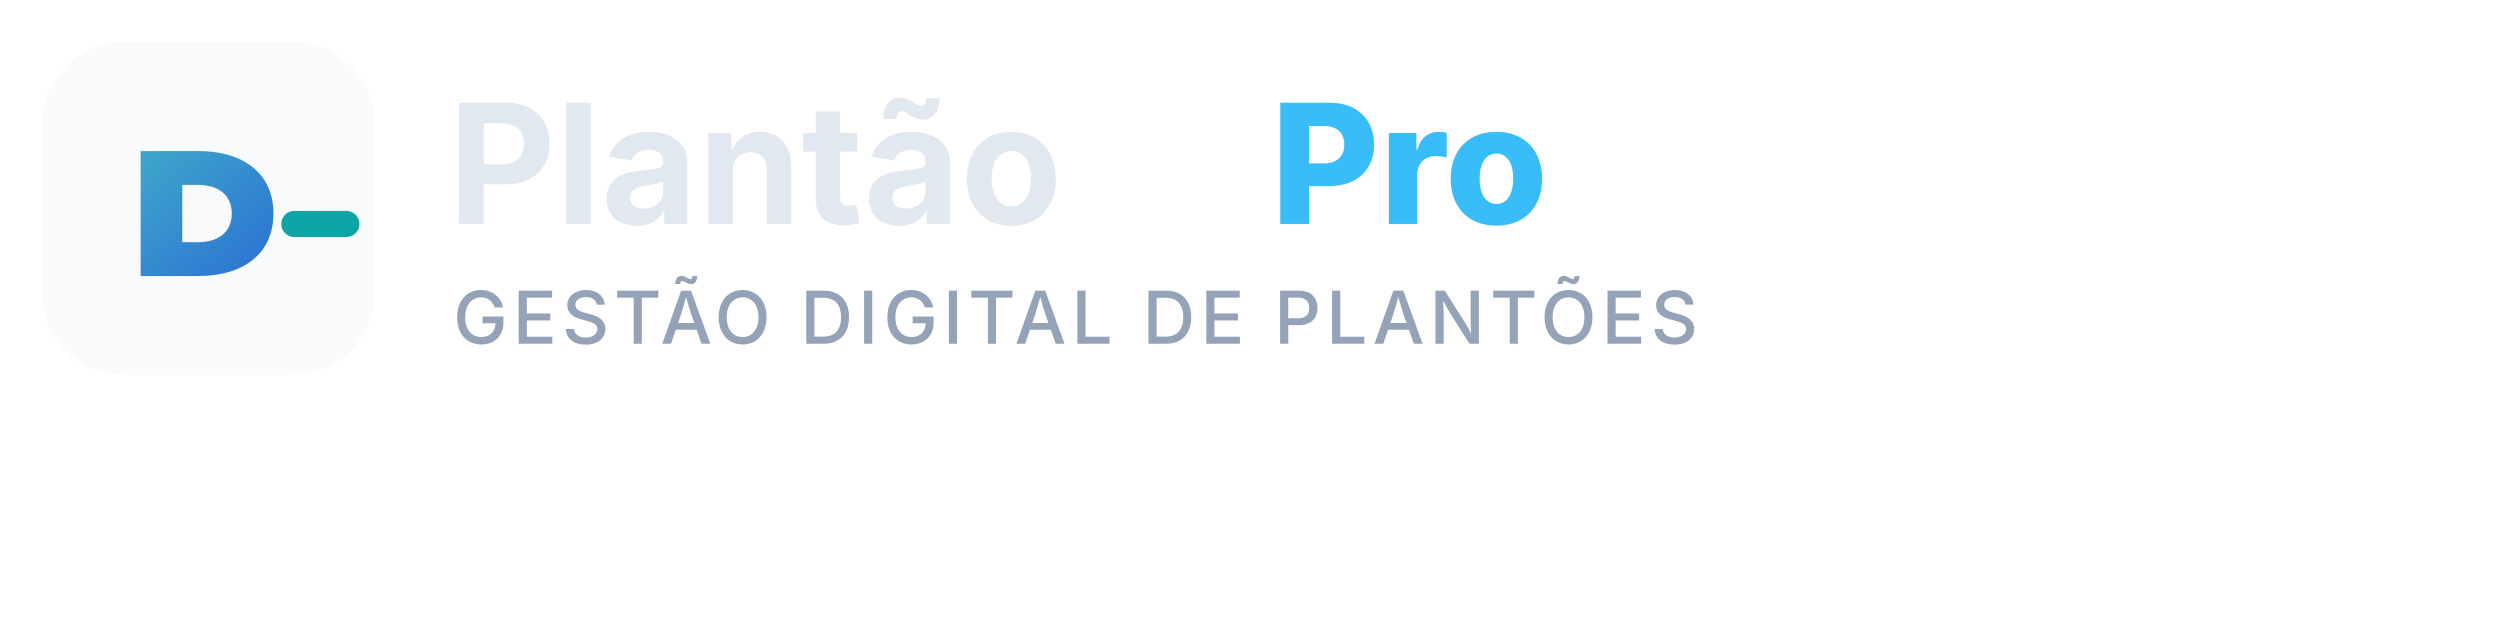
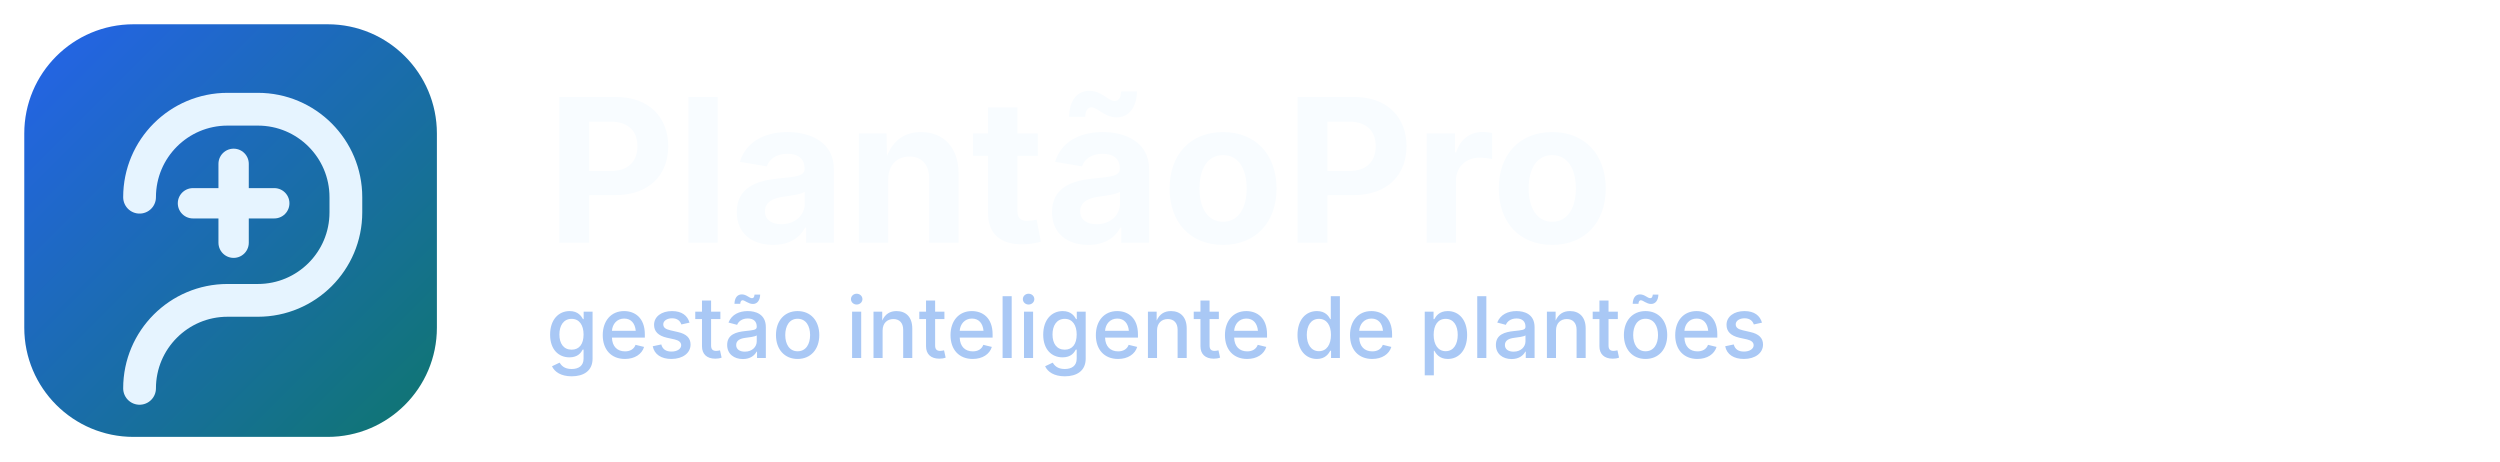
- <svg xmlns="http://www.w3.org/2000/svg" width="960" height="240" viewBox="0 0 960 240" fill="none">
+ <svg xmlns="http://www.w3.org/2000/svg" width="412" height="76" viewBox="0 0 412 76" fill="none">
+   <rect x="4" y="4" width="68" height="68" rx="18" fill="url(#lg)" />
+   <path d="M23 32.5C23 24.492 29.492 18 37.5 18H42.5C50.508 18 57 24.492 57 32.5V35C57 43.008 50.508 49.5 42.5 49.5H37.5C29.492 49.5 23 55.992 23 64" stroke="#E6F4FF" stroke-width="5.4" stroke-linecap="round" stroke-linejoin="round" />
+   <path d="M38.5 27V40" stroke="#E6F4FF" stroke-width="5" stroke-linecap="round" />
+   <path d="M31.8 33.5H45.2" stroke="#E6F4FF" stroke-width="5" stroke-linecap="round" />
+   <text x="90" y="40" fill="#F8FCFF" font-family="Inter,Segoe UI,sans-serif" font-size="33" font-weight="700">PlantãoPro</text>
+   <text x="90" y="59" fill="#A9C8F5" font-family="Inter,Segoe UI,sans-serif" font-size="14" font-weight="500">gestão inteligente de plantões</text>
  <defs>
-     <linearGradient id="g1" x1="18" y1="16" x2="132" y2="142" gradientUnits="userSpaceOnUse">
-       <stop stop-color="#4FD1C5" />
-       <stop offset="1" stop-color="#1D4ED8" />
+     <linearGradient id="lg" x1="4" y1="4" x2="72" y2="72" gradientUnits="userSpaceOnUse">
+       <stop stop-color="#2563EB" />
+       <stop offset="1" stop-color="#0F766E" />
    </linearGradient>
  </defs>
-   <rect x="16" y="16" width="128" height="128" rx="32" fill="#F8FAFC" />
-   <path d="M54 106V58h22c18 0 29 9 29 24s-11 24-29 24H54Zm16-13h6c8 0 13-4 13-11s-5-11-13-11h-6v22Z" fill="url(#g1)" />
-   <path d="M113 86h20" stroke="#0EA5A5" stroke-width="10" stroke-linecap="round" />
-   <text x="172" y="86" fill="#E2E8F0" font-family="Inter, Segoe UI, Arial" font-size="64" font-weight="700">Plantão</text>
-   <text x="488" y="86" fill="#38BDF8" font-family="Inter, Segoe UI, Arial" font-size="64" font-weight="800">Pro</text>
-   <text x="174" y="132" fill="#94A3B8" font-family="Inter, Segoe UI, Arial" font-size="28" font-weight="500" letter-spacing="2">GESTÃO DIGITAL DE PLANTÕES</text>
</svg>
